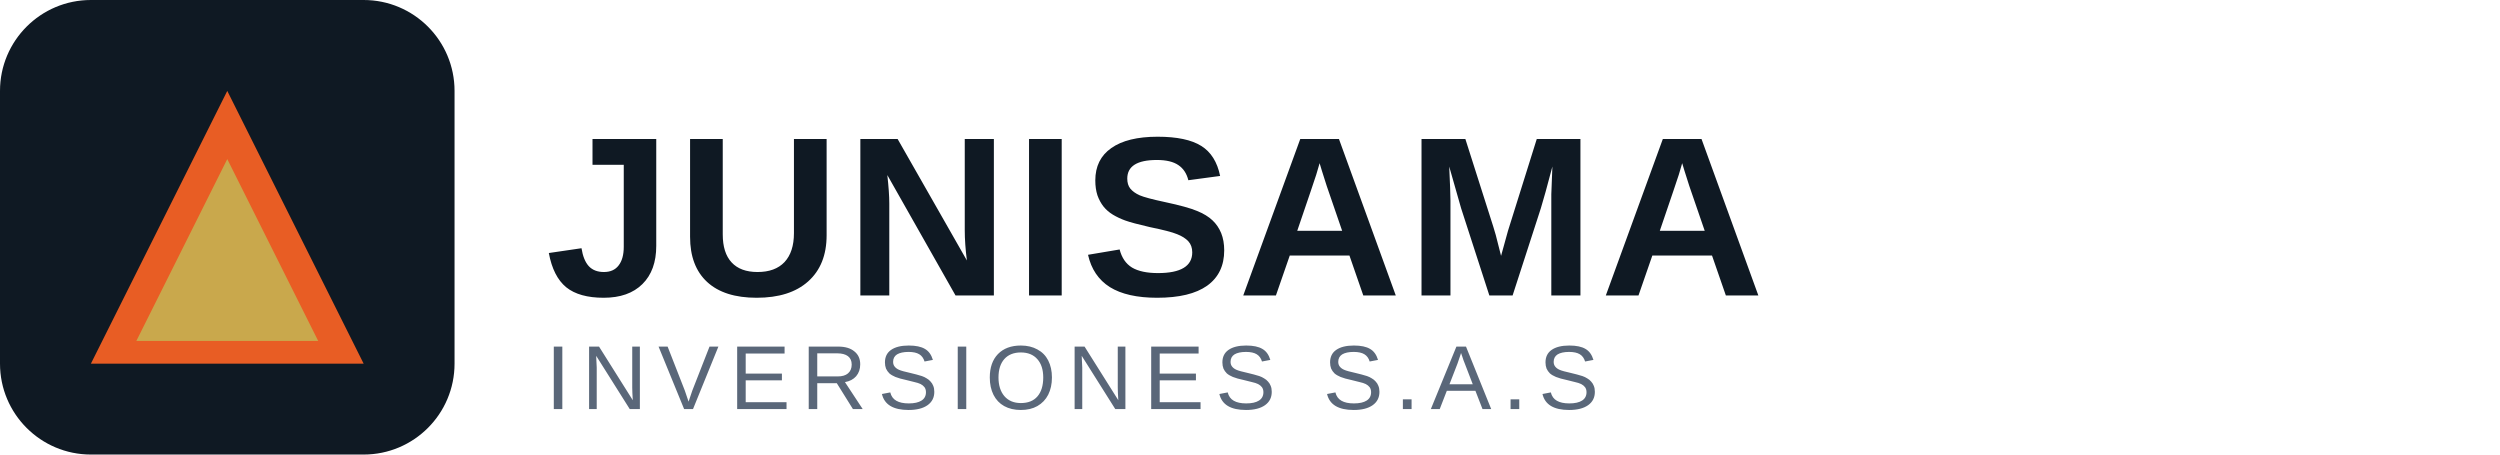
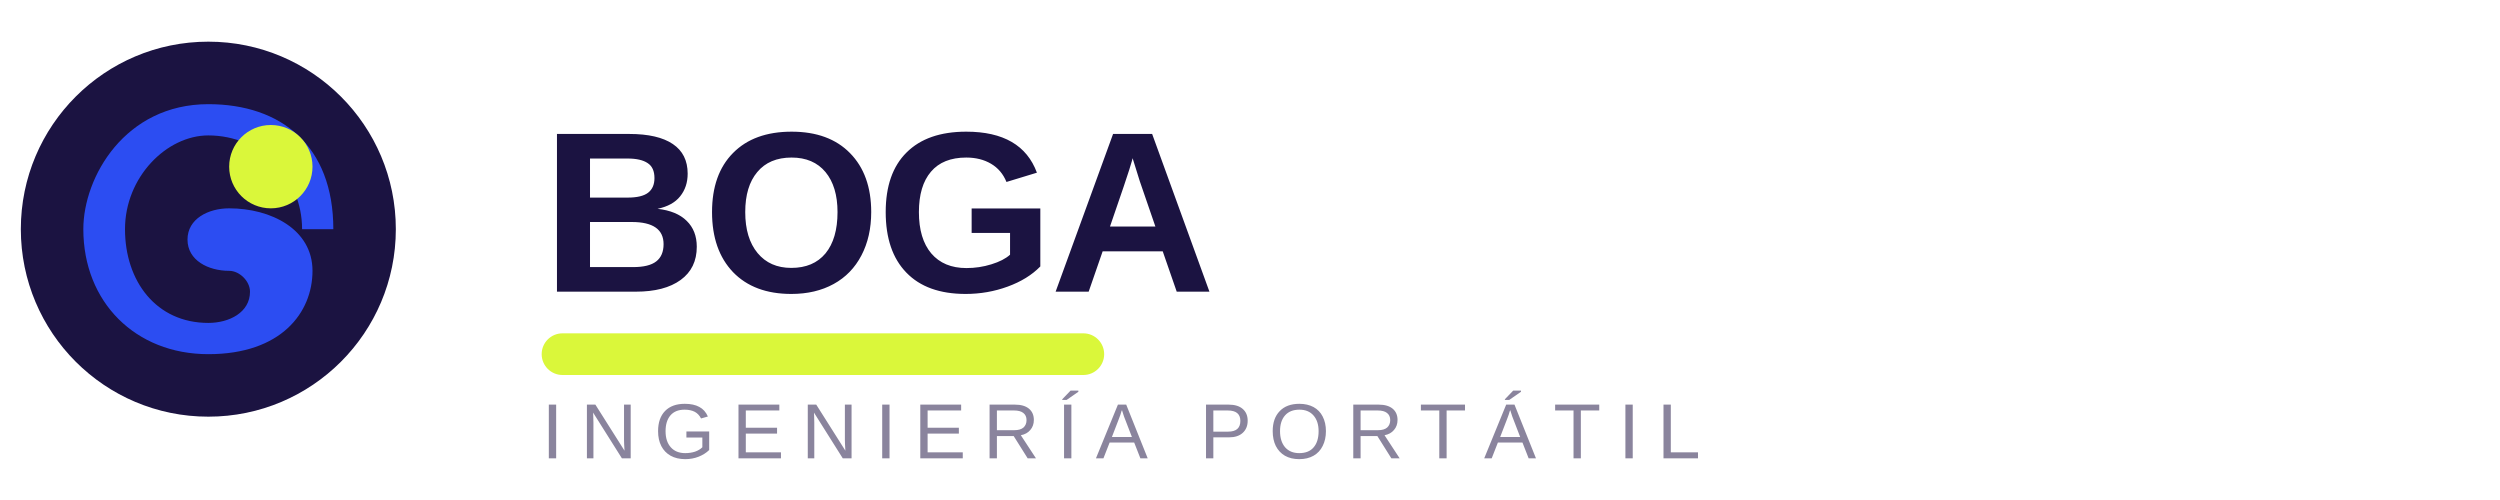
- <svg xmlns="http://www.w3.org/2000/svg" viewBox="0 0 220 40" fill="none">
-   <rect x="0" y="0" width="40" height="40" rx="8" fill="#0F1923" />
-   <path d="M20 8L32 32H8L20 8Z" fill="#E85D24" />
-   <path d="M20 14L28 30H12L20 14Z" fill="#C9A84C" />
-   <text x="48" y="26" font-family="Arial, sans-serif" font-size="20" font-weight="700" fill="#0F1923" letter-spacing="0.02em">JUNISAMA</text>
-   <text x="48" y="36" font-family="Arial, sans-serif" font-size="8" font-weight="500" fill="#5A6779" letter-spacing="0.12em">INVERSIONES S.A.S</text>
+ <svg xmlns="http://www.w3.org/2000/svg" viewBox="0 0 240 48" fill="none">
+   <g transform="translate(0, 2)">
+     <circle cx="20" cy="20" r="18" fill="#1b1341" />
+     <path d="M20 8 C12 8 8 15 8 20 C8 27 13 32 20 32 C27 32 30 28 30 24 C30 20 26 18 22 18 C20 18 18 19 18 21 C18 23 20 24 22 24 C23 24 24 25 24 26 C24 28 22 29 20 29 C15 29 12 25 12 20 C12 15 16 11 20 11 C25 11 29 15 29 20 L32 20 C32 12 27 8 20 8 Z" fill="#2c4df2" />
+     <circle cx="26" cy="14" r="4" fill="#daf73a" />
+   </g>
+   <text x="52" y="28" font-family="Arial, sans-serif" font-size="22" font-weight="900" fill="#1b1341" letter-spacing="-0.02em">BOGA</text>
+   <rect x="52" y="32" width="54" height="4" rx="2" fill="#daf73a" />
+   <text x="52" y="44" font-family="Arial, sans-serif" font-size="7.5" font-weight="500" fill="#8a849d" letter-spacing="0.22em">INGENIERÍA PORTÁTIL</text>
</svg>
